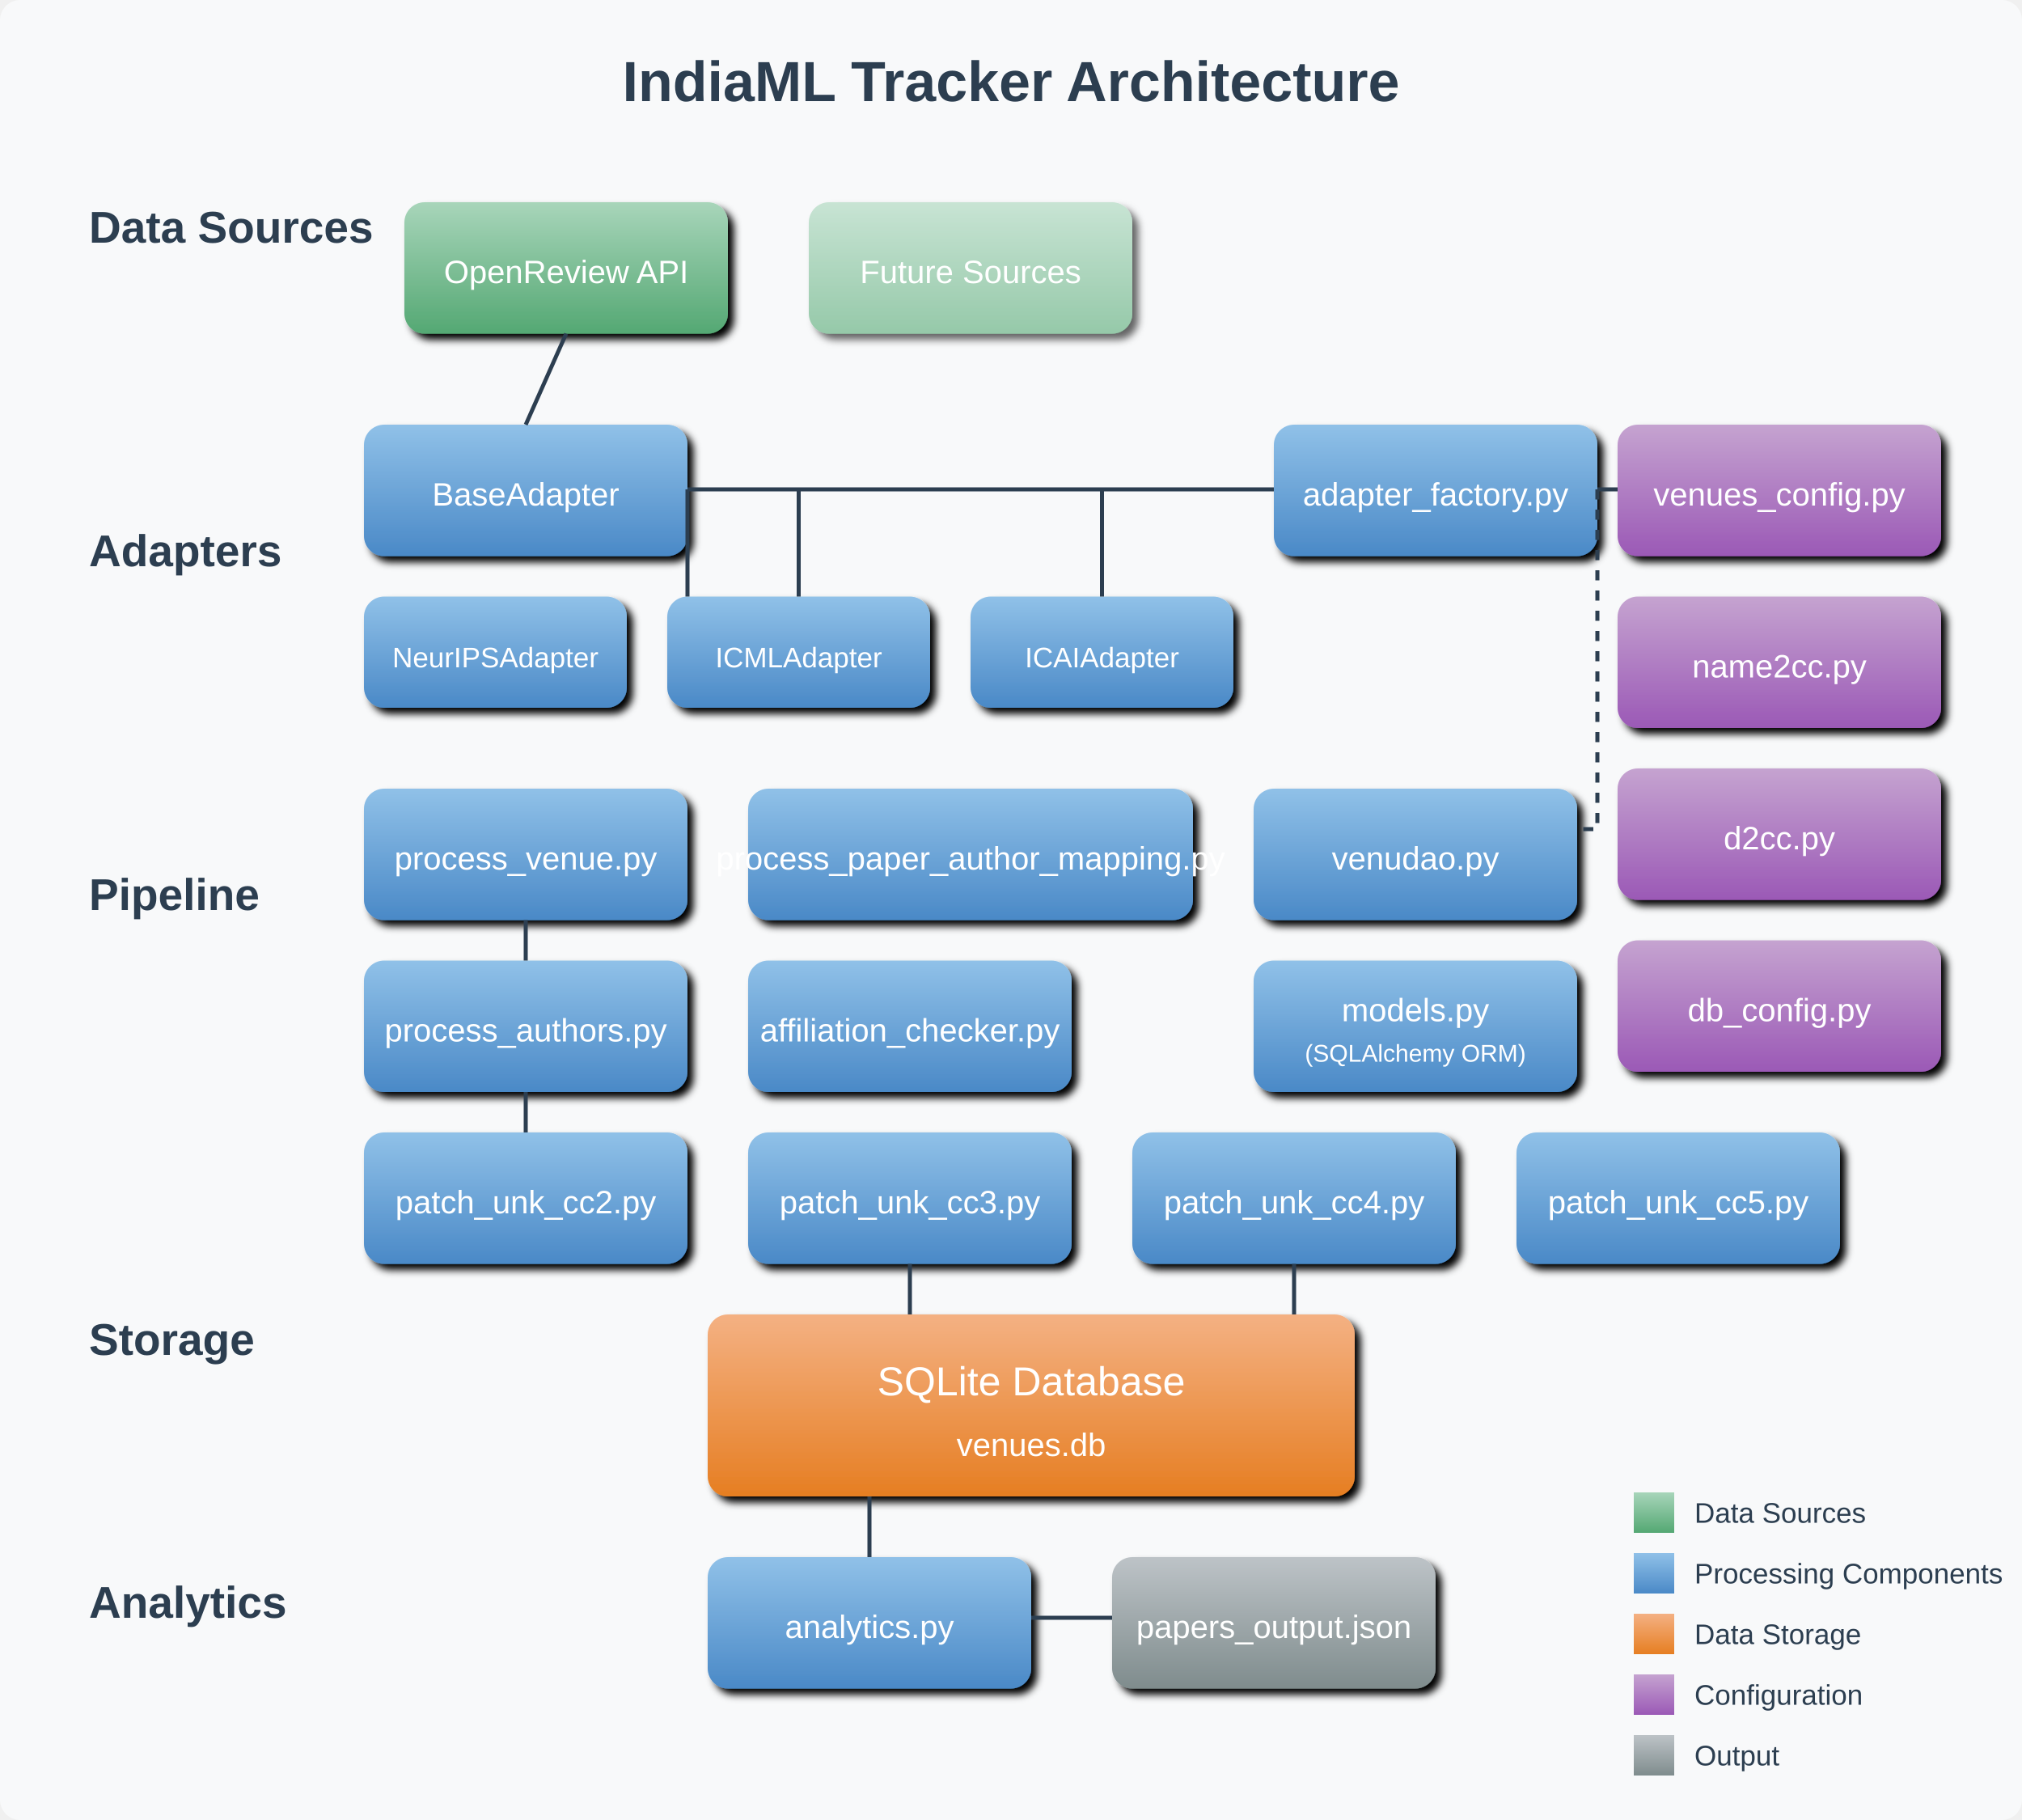
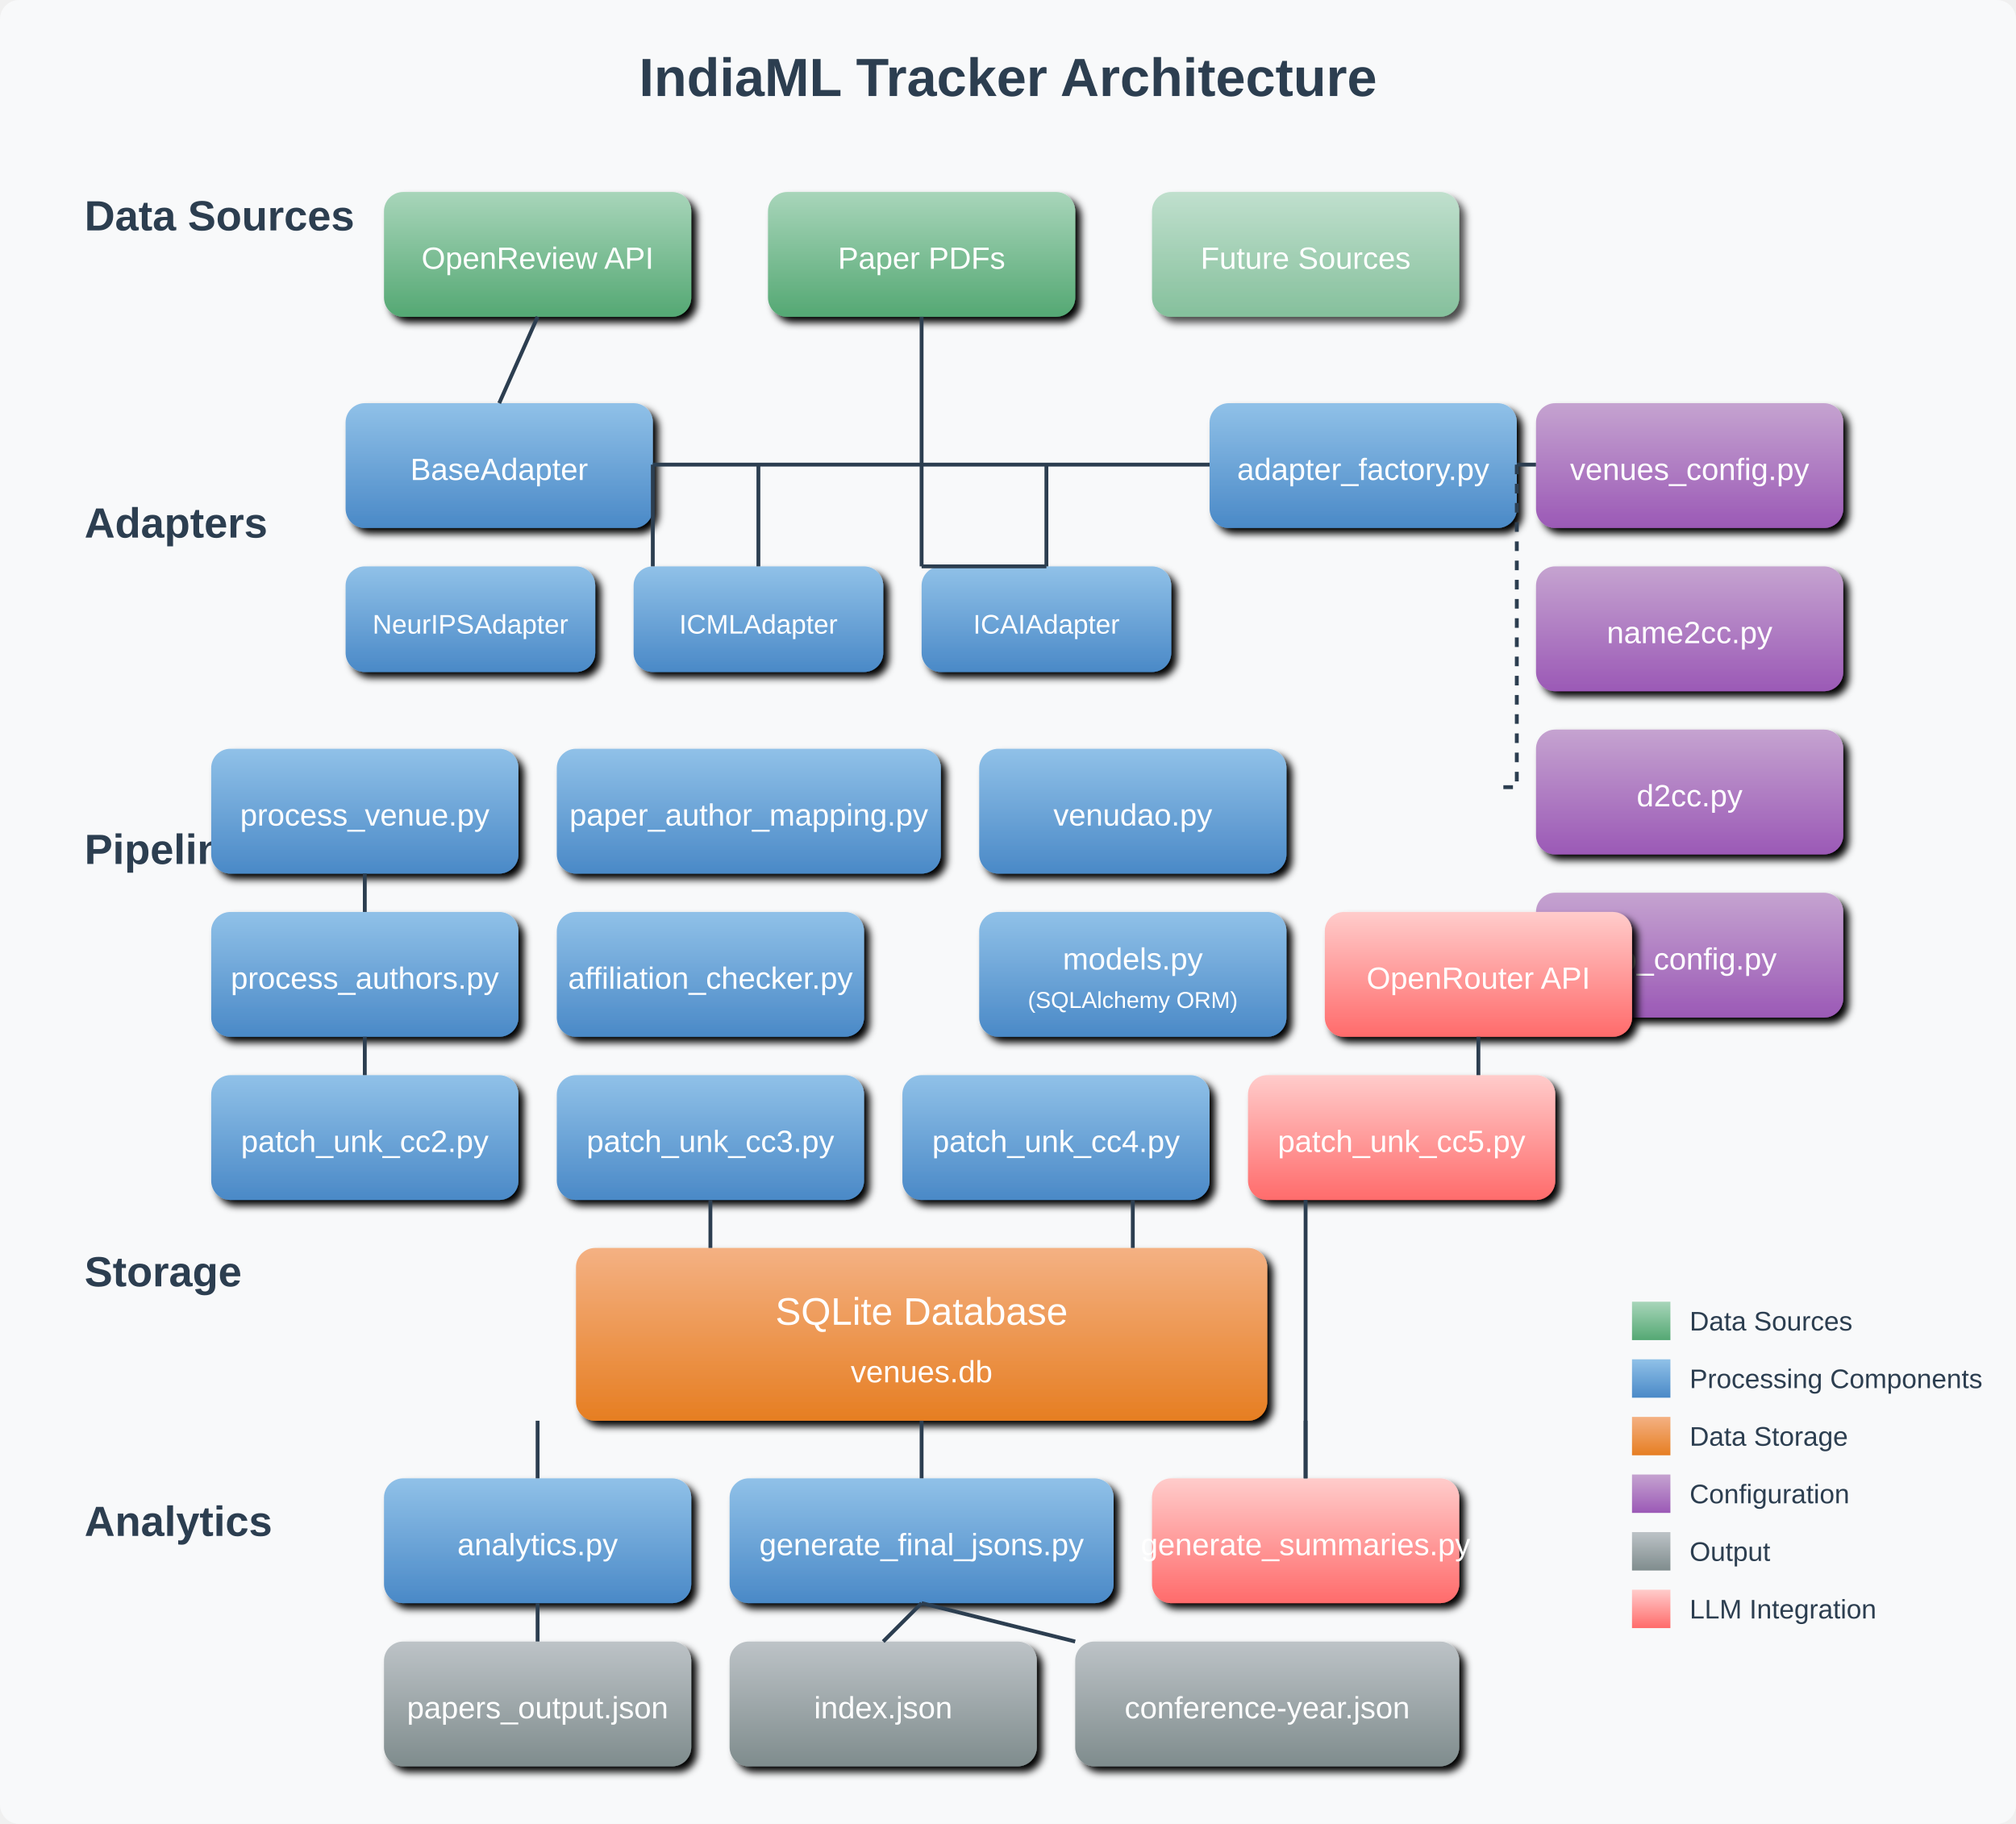
- <svg xmlns="http://www.w3.org/2000/svg" xmlns:xlink="http://www.w3.org/1999/xlink" viewBox="0 0 1000 900" width="1000" height="900" version="1.1" id="svg394">
+ <svg xmlns="http://www.w3.org/2000/svg" viewBox="0 0 1050 950" width="1050" height="950" version="1.1" id="svg394">
  <defs id="defs214">
    <filter id="shadow" x="-0.037" y="-0.087" width="1.097" height="1.229">
      <feOffset result="offOut" in="SourceAlpha" dx="3" dy="3" id="feOffset182" />
      <feGaussianBlur result="blurOut" in="offOut" stdDeviation="2" id="feGaussianBlur184" />
      <feBlend in="SourceGraphic" in2="blurOut" mode="normal" id="feBlend186" />
    </filter>
    <linearGradient id="sourceGrad" x1="0%" y1="0%" x2="0%" y2="100%">
      <stop offset="0%" style="stop-color:#a8d5ba;stop-opacity:1" id="stop189" />
      <stop offset="100%" style="stop-color:#54a873;stop-opacity:1" id="stop191" />
    </linearGradient>
    <linearGradient id="pipelineGrad" x1="0%" y1="0%" x2="0%" y2="100%">
      <stop offset="0%" style="stop-color:#90c1e8;stop-opacity:1" id="stop194" />
      <stop offset="100%" style="stop-color:#4a89c7;stop-opacity:1" id="stop196" />
    </linearGradient>
    <linearGradient id="dbGrad" x1="0%" y1="0%" x2="0%" y2="100%">
      <stop offset="0%" style="stop-color:#f4b183;stop-opacity:1" id="stop199" />
      <stop offset="100%" style="stop-color:#e67e22;stop-opacity:1" id="stop201" />
    </linearGradient>
    <linearGradient id="configGrad" x1="0%" y1="0%" x2="0%" y2="100%">
      <stop offset="0%" style="stop-color:#c5a3d0;stop-opacity:1" id="stop204" />
      <stop offset="100%" style="stop-color:#9b59b6;stop-opacity:1" id="stop206" />
    </linearGradient>
    <linearGradient id="outputGrad" x1="0%" y1="0%" x2="0%" y2="100%">
      <stop offset="0%" style="stop-color:#bdc3c7;stop-opacity:1" id="stop209" />
      <stop offset="100%" style="stop-color:#7f8c8d;stop-opacity:1" id="stop211" />
    </linearGradient>
-     <linearGradient xlink:href="#sourceGrad" id="linearGradient627" x1="800" y1="770" x2="800" y2="790" gradientUnits="userSpaceOnUse" gradientTransform="translate(8,-32)" />
-     <linearGradient xlink:href="#pipelineGrad" id="linearGradient629" x1="800" y1="800" x2="800" y2="820" gradientUnits="userSpaceOnUse" gradientTransform="translate(8,-32)" />
-     <linearGradient xlink:href="#dbGrad" id="linearGradient631" x1="800" y1="830" x2="800" y2="850" gradientUnits="userSpaceOnUse" gradientTransform="translate(8,-32)" />
-     <linearGradient xlink:href="#configGrad" id="linearGradient633" x1="800" y1="860" x2="800" y2="880" gradientUnits="userSpaceOnUse" gradientTransform="translate(8,-32)" />
-     <linearGradient xlink:href="#outputGrad" id="linearGradient635" x1="800" y1="890" x2="800" y2="910" gradientUnits="userSpaceOnUse" gradientTransform="translate(8,-32)" />
+     <linearGradient id="llmGrad" x1="0%" y1="0%" x2="0%" y2="100%">
+       <stop offset="0%" style="stop-color:#ffcccb;stop-opacity:1" id="stop-llm1" />
+       <stop offset="100%" style="stop-color:#ff6b6b;stop-opacity:1" id="stop-llm2" />
+     </linearGradient>
  </defs>
-   <rect width="1000" height="900" fill="#f8f9fa" rx="10" ry="10" id="rect216" />
-   <text x="500" y="50" font-family="Arial, sans-serif" font-size="28" text-anchor="middle" font-weight="bold" fill="#2c3e50" id="text218">
+   <rect width="1050" height="950" fill="#f8f9fa" rx="10" ry="10" id="rect216" />
+   <text x="525" y="50" font-family="Arial, sans-serif" font-size="28" text-anchor="middle" font-weight="bold" fill="#2c3e50" id="text218">
    IndiaML Tracker Architecture
  </text>
  <text x="44" y="120" font-family="Arial, sans-serif" font-size="22px" font-weight="bold" fill="#2c3e50" id="text220">Data Sources</text>
  <text x="44" y="280" font-family="Arial, sans-serif" font-size="22px" font-weight="bold" fill="#2c3e50" id="text222">Adapters</text>
  <text x="44" y="450" font-family="Arial, sans-serif" font-size="22px" font-weight="bold" fill="#2c3e50" id="text224">Pipeline</text>
  <text x="44" y="670" font-family="Arial, sans-serif" font-size="22px" font-weight="bold" fill="#2c3e50" id="text226">Storage</text>
  <text x="44" y="800" font-family="Arial, sans-serif" font-size="22px" font-weight="bold" fill="#2c3e50" id="text228">Analytics</text>
  <rect x="200" y="100" width="160" height="65" rx="10" ry="10" fill="url(#sourceGrad)" filter="url(#shadow)" id="rect230" />
  <text x="280" y="140" font-family="Arial, sans-serif" font-size="16" text-anchor="middle" fill="white" id="text232">OpenReview API</text>
-   <rect x="400" y="100" width="160" height="65" rx="10" ry="10" fill="url(#sourceGrad)" opacity="0.6" filter="url(#shadow)" id="rect234" />
-   <text x="480" y="140" font-family="Arial, sans-serif" font-size="16" text-anchor="middle" fill="white" id="text236">Future Sources</text>
+   <rect x="400" y="100" width="160" height="65" rx="10" ry="10" fill="url(#sourceGrad)" filter="url(#shadow)" id="rect234" />
+   <text x="480" y="140" font-family="Arial, sans-serif" font-size="16" text-anchor="middle" fill="white" id="text236">Paper PDFs</text>
+   <rect x="600" y="100" width="160" height="65" rx="10" ry="10" fill="url(#sourceGrad)" opacity="0.7" filter="url(#shadow)" id="rect-future" />
+   <text x="680" y="140" font-family="Arial, sans-serif" font-size="16" text-anchor="middle" fill="white" id="text-future">Future Sources</text>
  <rect x="800" y="210" width="160" height="65" rx="10" ry="10" fill="url(#configGrad)" filter="url(#shadow)" id="rect238" />
  <text x="880" y="250" font-family="Arial, sans-serif" font-size="16" text-anchor="middle" fill="white" id="text240">venues_config.py</text>
  <rect x="800" y="295" width="160" height="65" rx="10" ry="10" fill="url(#configGrad)" filter="url(#shadow)" id="rect242" />
  <text x="880" y="335" font-family="Arial, sans-serif" font-size="16" text-anchor="middle" fill="white" id="text244">name2cc.py</text>
  <rect x="800" y="380" width="160" height="65" rx="10" ry="10" fill="url(#configGrad)" filter="url(#shadow)" id="rect246" />
  <text x="880" y="420" font-family="Arial, sans-serif" font-size="16" text-anchor="middle" fill="white" id="text248">d2cc.py</text>
  <rect x="800" y="465" width="160" height="65" rx="10" ry="10" fill="url(#configGrad)" filter="url(#shadow)" id="rect250" />
  <text x="880" y="505" font-family="Arial, sans-serif" font-size="16" text-anchor="middle" fill="white" id="text252">db_config.py</text>
  <rect x="180" y="210" width="160" height="65" rx="10" ry="10" fill="url(#pipelineGrad)" filter="url(#shadow)" id="rect254" />
  <text x="260" y="250" font-family="Arial, sans-serif" font-size="16" text-anchor="middle" fill="white" id="text256">BaseAdapter</text>
  <rect x="180" y="295" width="130" height="55" rx="10" ry="10" fill="url(#pipelineGrad)" filter="url(#shadow)" id="rect258" />
  <text x="245" y="330" font-family="Arial, sans-serif" font-size="14" text-anchor="middle" fill="white" id="text260">NeurIPSAdapter</text>
  <rect x="330" y="295" width="130" height="55" rx="10" ry="10" fill="url(#pipelineGrad)" filter="url(#shadow)" id="rect262" />
  <text x="395" y="330" font-family="Arial, sans-serif" font-size="14" text-anchor="middle" fill="white" id="text264">ICMLAdapter</text>
  <rect x="480" y="295" width="130" height="55" rx="10" ry="10" fill="url(#pipelineGrad)" filter="url(#shadow)" id="rect266" />
  <text x="545" y="330" font-family="Arial, sans-serif" font-size="14" text-anchor="middle" fill="white" id="text268">ICAIAdapter</text>
  <rect x="630" y="210" width="160" height="65" rx="10" ry="10" fill="url(#pipelineGrad)" filter="url(#shadow)" id="rect270" />
  <text x="710" y="250" font-family="Arial, sans-serif" font-size="16" text-anchor="middle" fill="white" id="text272">adapter_factory.py</text>
-   <rect x="180" y="390" width="160" height="65" rx="10" ry="10" fill="url(#pipelineGrad)" filter="url(#shadow)" id="rect274" />
-   <text x="260" y="430" font-family="Arial, sans-serif" font-size="16" text-anchor="middle" fill="white" id="text276">process_venue.py</text>
-   <rect x="370" y="390" width="220" height="65" rx="10" ry="10" fill="url(#pipelineGrad)" filter="url(#shadow)" id="rect278" />
-   <text x="480" y="430" font-family="Arial, sans-serif" font-size="16" text-anchor="middle" fill="white" id="text280">process_paper_author_mapping.py</text>
-   <rect x="620" y="390" width="160" height="65" rx="10" ry="10" fill="url(#pipelineGrad)" filter="url(#shadow)" id="rect282" />
-   <text x="700" y="430" font-family="Arial, sans-serif" font-size="16" text-anchor="middle" fill="white" id="text284">venudao.py</text>
-   <rect x="180" y="475" width="160" height="65" rx="10" ry="10" fill="url(#pipelineGrad)" filter="url(#shadow)" id="rect286" />
-   <text x="260" y="515" font-family="Arial, sans-serif" font-size="16" text-anchor="middle" fill="white" id="text288">process_authors.py</text>
-   <rect x="370" y="475" width="160" height="65" rx="10" ry="10" fill="url(#pipelineGrad)" filter="url(#shadow)" id="rect290" />
-   <text x="450" y="515" font-family="Arial, sans-serif" font-size="16" text-anchor="middle" fill="white" id="text292">affiliation_checker.py</text>
-   <rect x="620" y="475" width="160" height="65" rx="10" ry="10" fill="url(#pipelineGrad)" filter="url(#shadow)" id="rect294" />
-   <text x="700" y="505" font-family="Arial, sans-serif" font-size="16" text-anchor="middle" fill="white" id="text296">models.py</text>
-   <text x="700" y="525" font-family="Arial, sans-serif" font-size="12" text-anchor="middle" fill="white" id="text298">(SQLAlchemy ORM)</text>
-   <rect x="180" y="560" width="160" height="65" rx="10" ry="10" fill="url(#pipelineGrad)" filter="url(#shadow)" id="rect300" />
-   <text x="260" y="600" font-family="Arial, sans-serif" font-size="16" text-anchor="middle" fill="white" id="text302">patch_unk_cc2.py</text>
-   <rect x="370" y="560" width="160" height="65" rx="10" ry="10" fill="url(#pipelineGrad)" filter="url(#shadow)" id="rect304" />
-   <text x="450" y="600" font-family="Arial, sans-serif" font-size="16" text-anchor="middle" fill="white" id="text306">patch_unk_cc3.py</text>
-   <rect x="560" y="560" width="160" height="65" rx="10" ry="10" fill="url(#pipelineGrad)" filter="url(#shadow)" id="rect308" />
-   <text x="640" y="600" font-family="Arial, sans-serif" font-size="16" text-anchor="middle" fill="white" id="text310">patch_unk_cc4.py</text>
-   <rect x="750" y="560" width="160" height="65" rx="10" ry="10" fill="url(#pipelineGrad)" filter="url(#shadow)" id="rect312" />
-   <text x="830" y="600" font-family="Arial, sans-serif" font-size="16" text-anchor="middle" fill="white" id="text314">patch_unk_cc5.py</text>
-   <rect x="620" y="560" width="160" height="65" rx="10" ry="10" fill="url(#pipelineGrad)" filter="url(#shadow)" opacity="0" id="rect316" />
-   <text x="700" y="590" font-family="Arial, sans-serif" font-size="16" text-anchor="middle" fill="white" opacity="0" id="text318">dto.py</text>
-   <text x="700" y="610" font-family="Arial, sans-serif" font-size="12" text-anchor="middle" fill="white" opacity="0" id="text320">(Data Transfer Objects)</text>
-   <rect x="620" y="560" width="160" height="65" rx="10" ry="10" fill="url(#pipelineGrad)" filter="url(#shadow)" opacity="0" id="rect322" />
-   <text x="700" y="590" font-family="Arial, sans-serif" font-size="16" text-anchor="middle" fill="white" opacity="0" id="text324">models.py</text>
-   <text x="700" y="610" font-family="Arial, sans-serif" font-size="12" text-anchor="middle" fill="white" opacity="0" id="text326">(SQLAlchemy ORM)</text>
-   <rect x="620" y="560" width="160" height="65" rx="10" ry="10" fill="url(#pipelineGrad)" filter="url(#shadow)" opacity="0" id="rect328" />
-   <text x="700" y="590" font-family="Arial, sans-serif" font-size="16" text-anchor="middle" fill="white" opacity="0" id="text330">dto.py</text>
-   <text x="700" y="610" font-family="Arial, sans-serif" font-size="12" text-anchor="middle" fill="white" opacity="0" id="text332">(Data Transfer Objects)</text>
-   <rect x="350" y="650" width="320" height="90" rx="10" ry="10" fill="url(#dbGrad)" filter="url(#shadow)" id="rect334" />
-   <text x="510" y="690" font-family="Arial, sans-serif" font-size="20" text-anchor="middle" fill="white" id="text336">SQLite Database</text>
-   <text x="510" y="720" font-family="Arial, sans-serif" font-size="16" text-anchor="middle" fill="white" id="text338">venues.db</text>
-   <rect x="350" y="770" width="160" height="65" rx="10" ry="10" fill="url(#pipelineGrad)" filter="url(#shadow)" id="rect340" />
-   <text x="430" y="810" font-family="Arial, sans-serif" font-size="16" text-anchor="middle" fill="white" id="text342">analytics.py</text>
-   <rect x="550" y="770" width="160" height="65" rx="10" ry="10" fill="url(#outputGrad)" filter="url(#shadow)" id="rect344" />
-   <text x="630" y="810" font-family="Arial, sans-serif" font-size="16" text-anchor="middle" fill="white" id="text346">papers_output.json</text>
+   <rect x="110" y="390" width="160" height="65" rx="10" ry="10" fill="url(#pipelineGrad)" filter="url(#shadow)" id="rect274" />
+   <text x="190" y="430" font-family="Arial, sans-serif" font-size="16" text-anchor="middle" fill="white" id="text276">process_venue.py</text>
+   <rect x="290" y="390" width="200" height="65" rx="10" ry="10" fill="url(#pipelineGrad)" filter="url(#shadow)" id="rect278" />
+   <text x="390" y="430" font-family="Arial, sans-serif" font-size="16" text-anchor="middle" fill="white" id="text280">paper_author_mapping.py</text>
+   <rect x="510" y="390" width="160" height="65" rx="10" ry="10" fill="url(#pipelineGrad)" filter="url(#shadow)" id="rect282" />
+   <text x="590" y="430" font-family="Arial, sans-serif" font-size="16" text-anchor="middle" fill="white" id="text284">venudao.py</text>
+   <rect x="110" y="475" width="160" height="65" rx="10" ry="10" fill="url(#pipelineGrad)" filter="url(#shadow)" id="rect286" />
+   <text x="190" y="515" font-family="Arial, sans-serif" font-size="16" text-anchor="middle" fill="white" id="text288">process_authors.py</text>
+   <rect x="290" y="475" width="160" height="65" rx="10" ry="10" fill="url(#pipelineGrad)" filter="url(#shadow)" id="rect290" />
+   <text x="370" y="515" font-family="Arial, sans-serif" font-size="16" text-anchor="middle" fill="white" id="text292">affiliation_checker.py</text>
+   <rect x="510" y="475" width="160" height="65" rx="10" ry="10" fill="url(#pipelineGrad)" filter="url(#shadow)" id="rect294" />
+   <text x="590" y="505" font-family="Arial, sans-serif" font-size="16" text-anchor="middle" fill="white" id="text296">models.py</text>
+   <text x="590" y="525" font-family="Arial, sans-serif" font-size="12" text-anchor="middle" fill="white" id="text298">(SQLAlchemy ORM)</text>
+   <rect x="110" y="560" width="160" height="65" rx="10" ry="10" fill="url(#pipelineGrad)" filter="url(#shadow)" id="rect300" />
+   <text x="190" y="600" font-family="Arial, sans-serif" font-size="16" text-anchor="middle" fill="white" id="text302">patch_unk_cc2.py</text>
+   <rect x="290" y="560" width="160" height="65" rx="10" ry="10" fill="url(#pipelineGrad)" filter="url(#shadow)" id="rect304" />
+   <text x="370" y="600" font-family="Arial, sans-serif" font-size="16" text-anchor="middle" fill="white" id="text306">patch_unk_cc3.py</text>
+   <rect x="470" y="560" width="160" height="65" rx="10" ry="10" fill="url(#pipelineGrad)" filter="url(#shadow)" id="rect308" />
+   <text x="550" y="600" font-family="Arial, sans-serif" font-size="16" text-anchor="middle" fill="white" id="text310">patch_unk_cc4.py</text>
+   <rect x="650" y="560" width="160" height="65" rx="10" ry="10" fill="url(#llmGrad)" filter="url(#shadow)" id="rect312" />
+   <text x="730" y="600" font-family="Arial, sans-serif" font-size="16" text-anchor="middle" fill="white" id="text314">patch_unk_cc5.py</text>
+   <rect x="690" y="475" width="160" height="65" rx="10" ry="10" fill="url(#llmGrad)" filter="url(#shadow)" id="rect-llm1" />
+   <text x="770" y="515" font-family="Arial, sans-serif" font-size="16" text-anchor="middle" fill="white" id="text-llm1">OpenRouter API</text>
+   <rect x="300" y="650" width="360" height="90" rx="10" ry="10" fill="url(#dbGrad)" filter="url(#shadow)" id="rect334" />
+   <text x="480" y="690" font-family="Arial, sans-serif" font-size="20" text-anchor="middle" fill="white" id="text336">SQLite Database</text>
+   <text x="480" y="720" font-family="Arial, sans-serif" font-size="16" text-anchor="middle" fill="white" id="text338">venues.db</text>
+   <rect x="200" y="770" width="160" height="65" rx="10" ry="10" fill="url(#pipelineGrad)" filter="url(#shadow)" id="rect340" />
+   <text x="280" y="810" font-family="Arial, sans-serif" font-size="16" text-anchor="middle" fill="white" id="text342">analytics.py</text>
+   <rect x="380" y="770" width="200" height="65" rx="10" ry="10" fill="url(#pipelineGrad)" filter="url(#shadow)" id="rect-finalJSON" />
+   <text x="480" y="810" font-family="Arial, sans-serif" font-size="16" text-anchor="middle" fill="white" id="text-finalJSON">generate_final_jsons.py</text>
+   <rect x="600" y="770" width="160" height="65" rx="10" ry="10" fill="url(#llmGrad)" filter="url(#shadow)" id="rect-summaries" />
+   <text x="680" y="810" font-family="Arial, sans-serif" font-size="16" text-anchor="middle" fill="white" id="text-summaries">generate_summaries.py</text>
+   <rect x="200" y="855" width="160" height="65" rx="10" ry="10" fill="url(#outputGrad)" filter="url(#shadow)" id="rect-outputJSON" />
+   <text x="280" y="895" font-family="Arial, sans-serif" font-size="16" text-anchor="middle" fill="white" id="text-outputJSON">papers_output.json</text>
+   <rect x="380" y="855" width="160" height="65" rx="10" ry="10" fill="url(#outputGrad)" filter="url(#shadow)" id="rect344" />
+   <text x="460" y="895" font-family="Arial, sans-serif" font-size="16" text-anchor="middle" fill="white" id="text346">index.json</text>
+   <rect x="560" y="855" width="200" height="65" rx="10" ry="10" fill="url(#outputGrad)" filter="url(#shadow)" id="rect-confJSON" />
+   <text x="660" y="895" font-family="Arial, sans-serif" font-size="16" text-anchor="middle" fill="white" id="text-confJSON">conference-year.json</text>
  <path d="M280,165 L260,210" stroke="#2c3e50" stroke-width="2" fill="none" id="path348" />
+   <path d="M480,165 L480,295" stroke="#2c3e50" stroke-width="2" fill="none" id="path-pdf1" />
+   <path d="M480,295 L545,295" stroke="#2c3e50" stroke-width="2" fill="none" id="path-pdf2" />
  <path d="M630,242 L340,242" stroke="#2c3e50" stroke-width="2" fill="none" id="path350" />
  <path d="M340,242 L340,295" stroke="#2c3e50" stroke-width="2" fill="none" id="path352" />
  <path d="M395,242 L395,295" stroke="#2c3e50" stroke-width="2" fill="none" id="path354" />
  <path d="M545,242 L545,295" stroke="#2c3e50" stroke-width="2" fill="none" id="path356" />
  <path d="M800,242 L790,242" stroke="#2c3e50" stroke-width="2" fill="none" id="path358" />
  <path d="M790,242 L790,410 L780,410" stroke="#2c3e50" stroke-width="2" fill="none" stroke-dasharray="5,5" id="path360" />
-   <path d="M260,455 L260,475" stroke="#2c3e50" stroke-width="2" fill="none" id="path362" />
-   <path d="M260,540 L260,560" stroke="#2c3e50" stroke-width="2" fill="none" id="path364" />
-   <path d="M450,625 L450,650" stroke="#2c3e50" stroke-width="2" fill="none" id="path366" />
-   <path d="M640,625 L640,650" stroke="#2c3e50" stroke-width="2" fill="none" id="path368" />
-   <path d="M430,740 L430,770" stroke="#2c3e50" stroke-width="2" fill="none" id="path370" />
-   <path d="M510,800 L550,800" stroke="#2c3e50" stroke-width="2" fill="none" id="path372" />
-   <rect x="808" y="738" width="20" height="20" fill="url(#sourceGrad)" id="rect374" style="fill:url(#linearGradient627)" />
-   <text x="838" y="753" font-family="Arial, sans-serif" font-size="14px" fill="#2c3e50" id="text376">Data Sources</text>
-   <rect x="808" y="768" width="20" height="20" fill="url(#pipelineGrad)" id="rect378" style="fill:url(#linearGradient629)" />
-   <text x="838" y="783" font-family="Arial, sans-serif" font-size="14px" fill="#2c3e50" id="text380">Processing Components</text>
-   <rect x="808" y="798" width="20" height="20" fill="url(#dbGrad)" id="rect382" style="fill:url(#linearGradient631)" />
-   <text x="838" y="813" font-family="Arial, sans-serif" font-size="14px" fill="#2c3e50" id="text384">Data Storage</text>
-   <rect x="808" y="828" width="20" height="20" fill="url(#configGrad)" id="rect386" style="fill:url(#linearGradient633)" />
-   <text x="838" y="843" font-family="Arial, sans-serif" font-size="14px" fill="#2c3e50" id="text388">Configuration</text>
-   <rect x="808" y="858" width="20" height="20" fill="url(#outputGrad)" id="rect390" style="fill:url(#linearGradient635)" />
-   <text x="838" y="873" font-family="Arial, sans-serif" font-size="14px" fill="#2c3e50" id="text392">Output</text>
+   <path d="M190,455 L190,475" stroke="#2c3e50" stroke-width="2" fill="none" id="path362" />
+   <path d="M190,540 L190,560" stroke="#2c3e50" stroke-width="2" fill="none" id="path364" />
+   <path d="M370,625 L370,650" stroke="#2c3e50" stroke-width="2" fill="none" id="path366" />
+   <path d="M590,625 L590,650" stroke="#2c3e50" stroke-width="2" fill="none" id="path368" />
+   <path d="M480,740 L480,770" stroke="#2c3e50" stroke-width="2" fill="none" id="path370" />
+   <path d="M280,740 L280,770" stroke="#2c3e50" stroke-width="2" fill="none" id="path-analytics" />
+   <path d="M680,740 L680,770" stroke="#2c3e50" stroke-width="2" fill="none" id="path-summaries" />
+   <path d="M280,835 L280,855" stroke="#2c3e50" stroke-width="2" fill="none" id="path372" />
+   <path d="M480,835 L460,855" stroke="#2c3e50" stroke-width="2" fill="none" id="path-json1" />
+   <path d="M480,835 L560,855" stroke="#2c3e50" stroke-width="2" fill="none" id="path-json2" />
+   <path d="M770,540 L770,560" stroke="#2c3e50" stroke-width="2" fill="none" id="path-llm1" />
+   <path d="M680,625 L680,770" stroke="#2c3e50" stroke-width="2" fill="none" id="path-llm2" />
+   <rect x="850" y="678" width="20" height="20" fill="url(#sourceGrad)" id="rect374" />
+   <text x="880" y="693" font-family="Arial, sans-serif" font-size="14px" fill="#2c3e50" id="text376">Data Sources</text>
+   <rect x="850" y="708" width="20" height="20" fill="url(#pipelineGrad)" id="rect378" />
+   <text x="880" y="723" font-family="Arial, sans-serif" font-size="14px" fill="#2c3e50" id="text380">Processing Components</text>
+   <rect x="850" y="738" width="20" height="20" fill="url(#dbGrad)" id="rect382" />
+   <text x="880" y="753" font-family="Arial, sans-serif" font-size="14px" fill="#2c3e50" id="text384">Data Storage</text>
+   <rect x="850" y="768" width="20" height="20" fill="url(#configGrad)" id="rect386" />
+   <text x="880" y="783" font-family="Arial, sans-serif" font-size="14px" fill="#2c3e50" id="text388">Configuration</text>
+   <rect x="850" y="798" width="20" height="20" fill="url(#outputGrad)" id="rect390" />
+   <text x="880" y="813" font-family="Arial, sans-serif" font-size="14px" fill="#2c3e50" id="text392">Output</text>
+   <rect x="850" y="828" width="20" height="20" fill="url(#llmGrad)" id="rect-llm-legend" />
+   <text x="880" y="843" font-family="Arial, sans-serif" font-size="14px" fill="#2c3e50" id="text-llm-legend">LLM Integration</text>
</svg>
